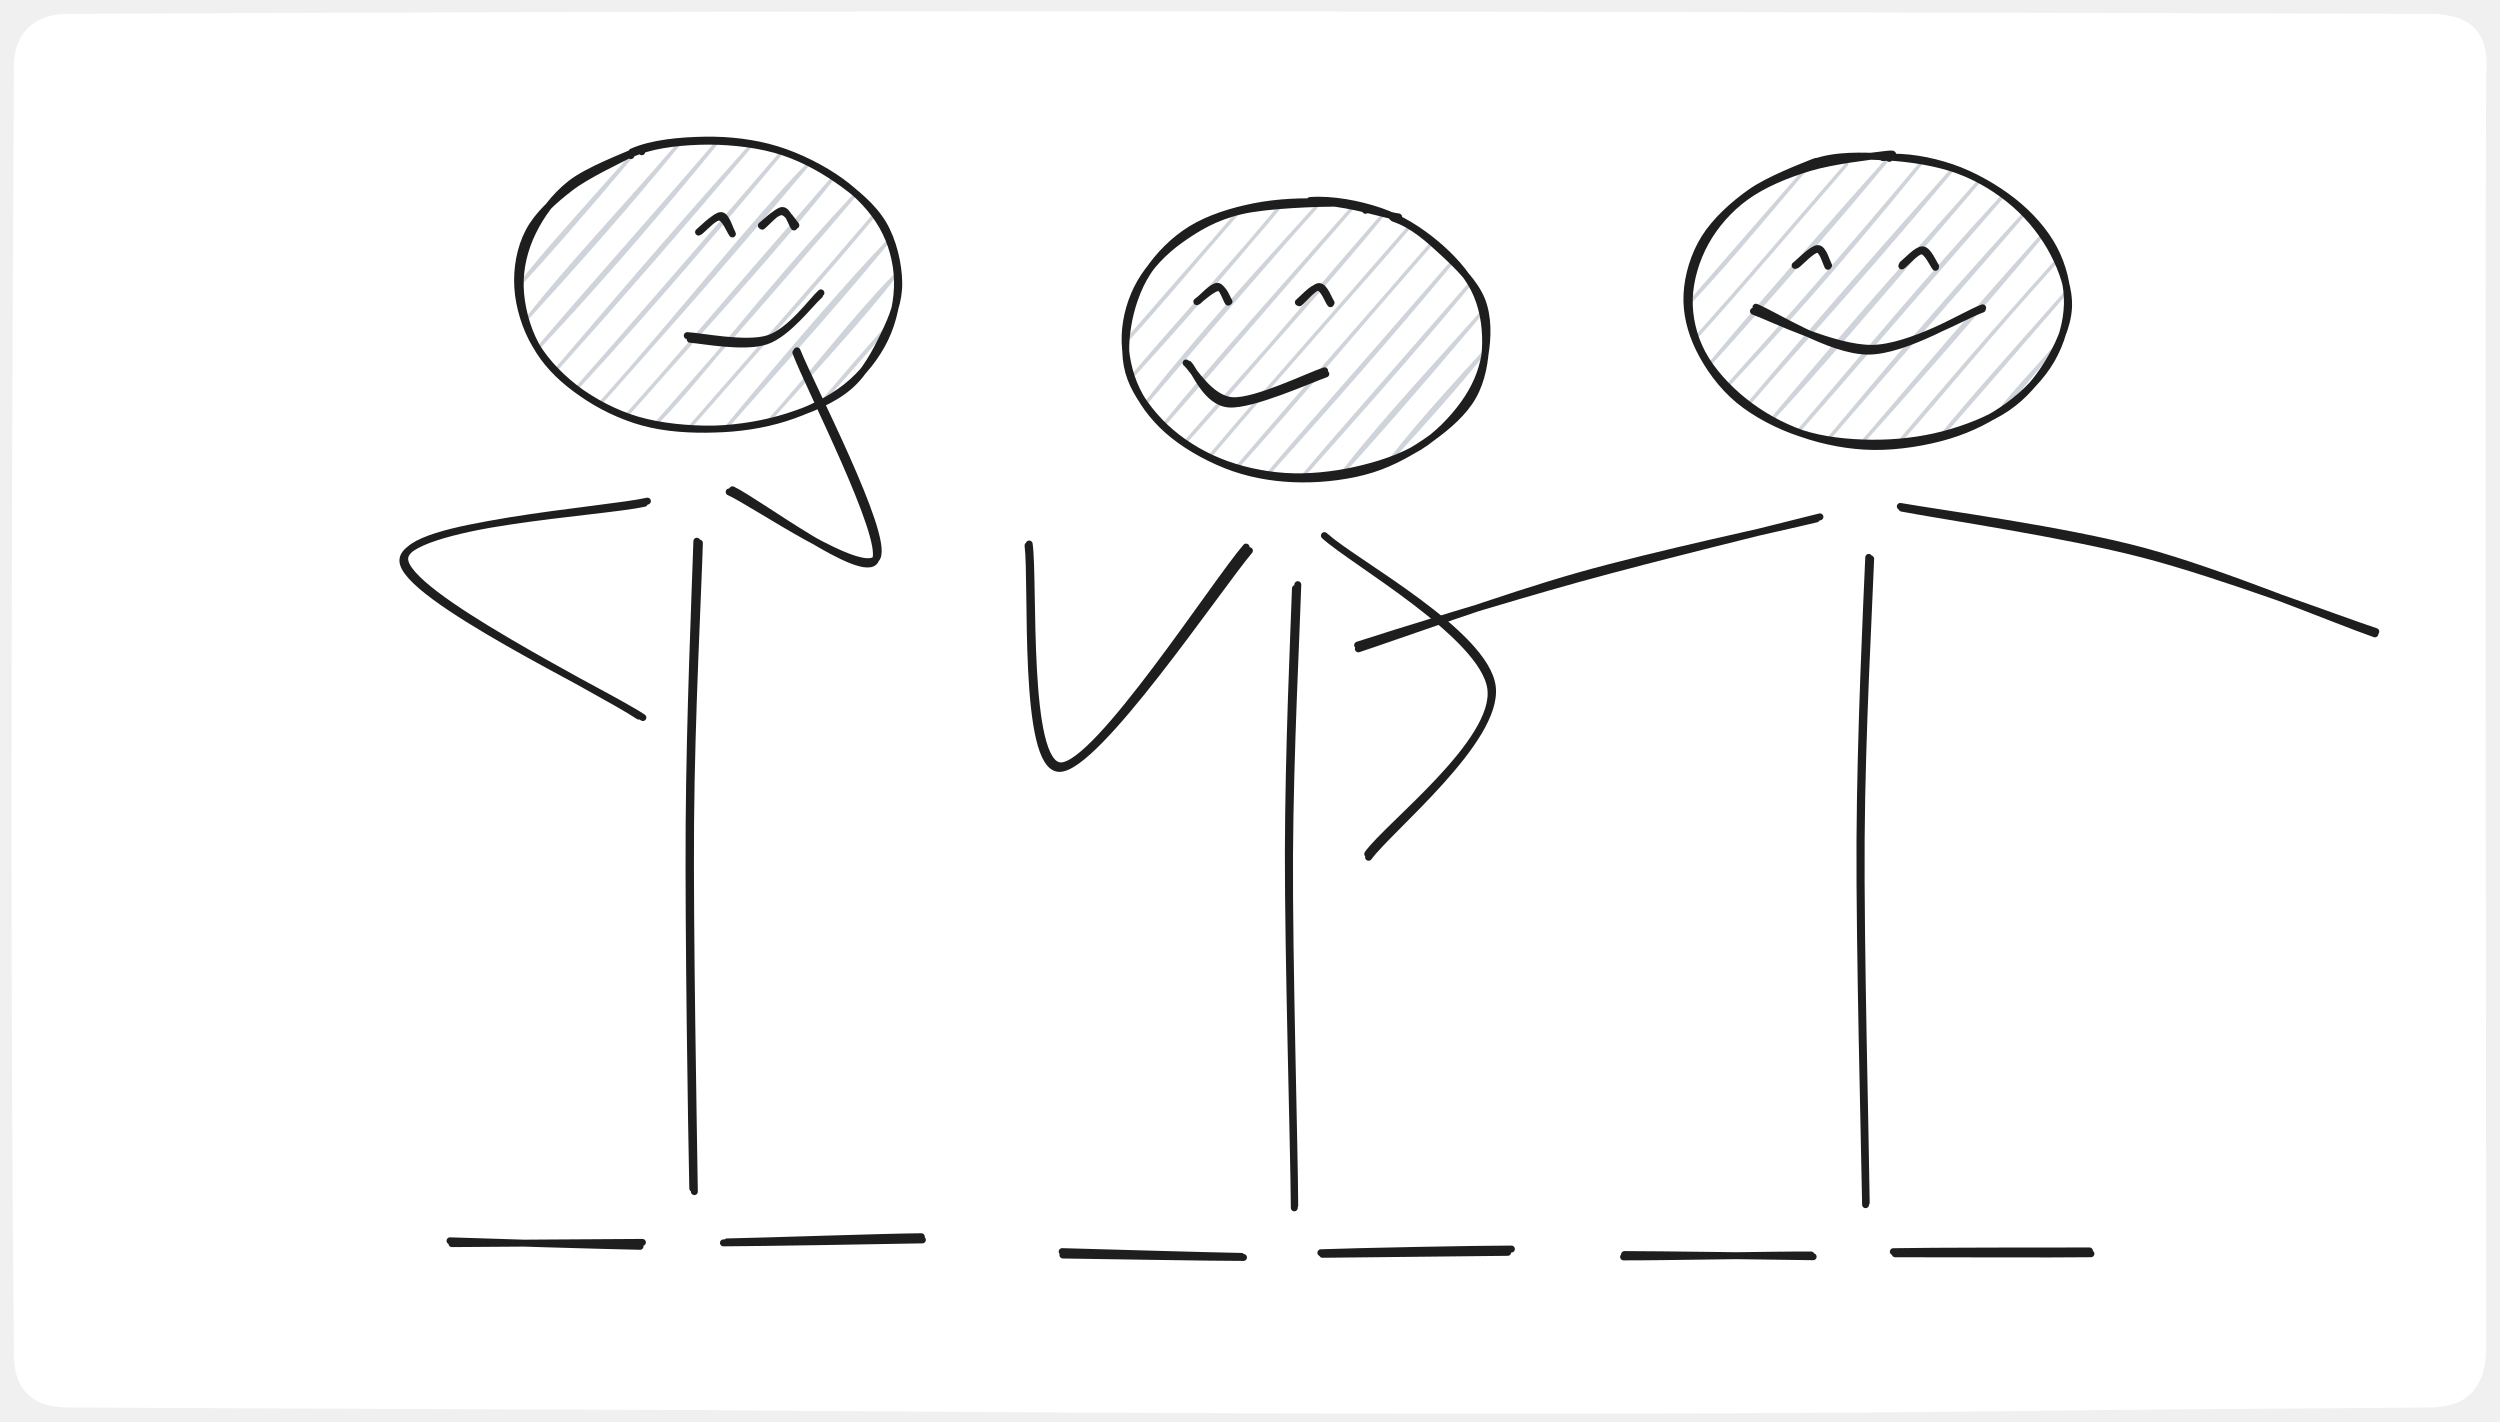
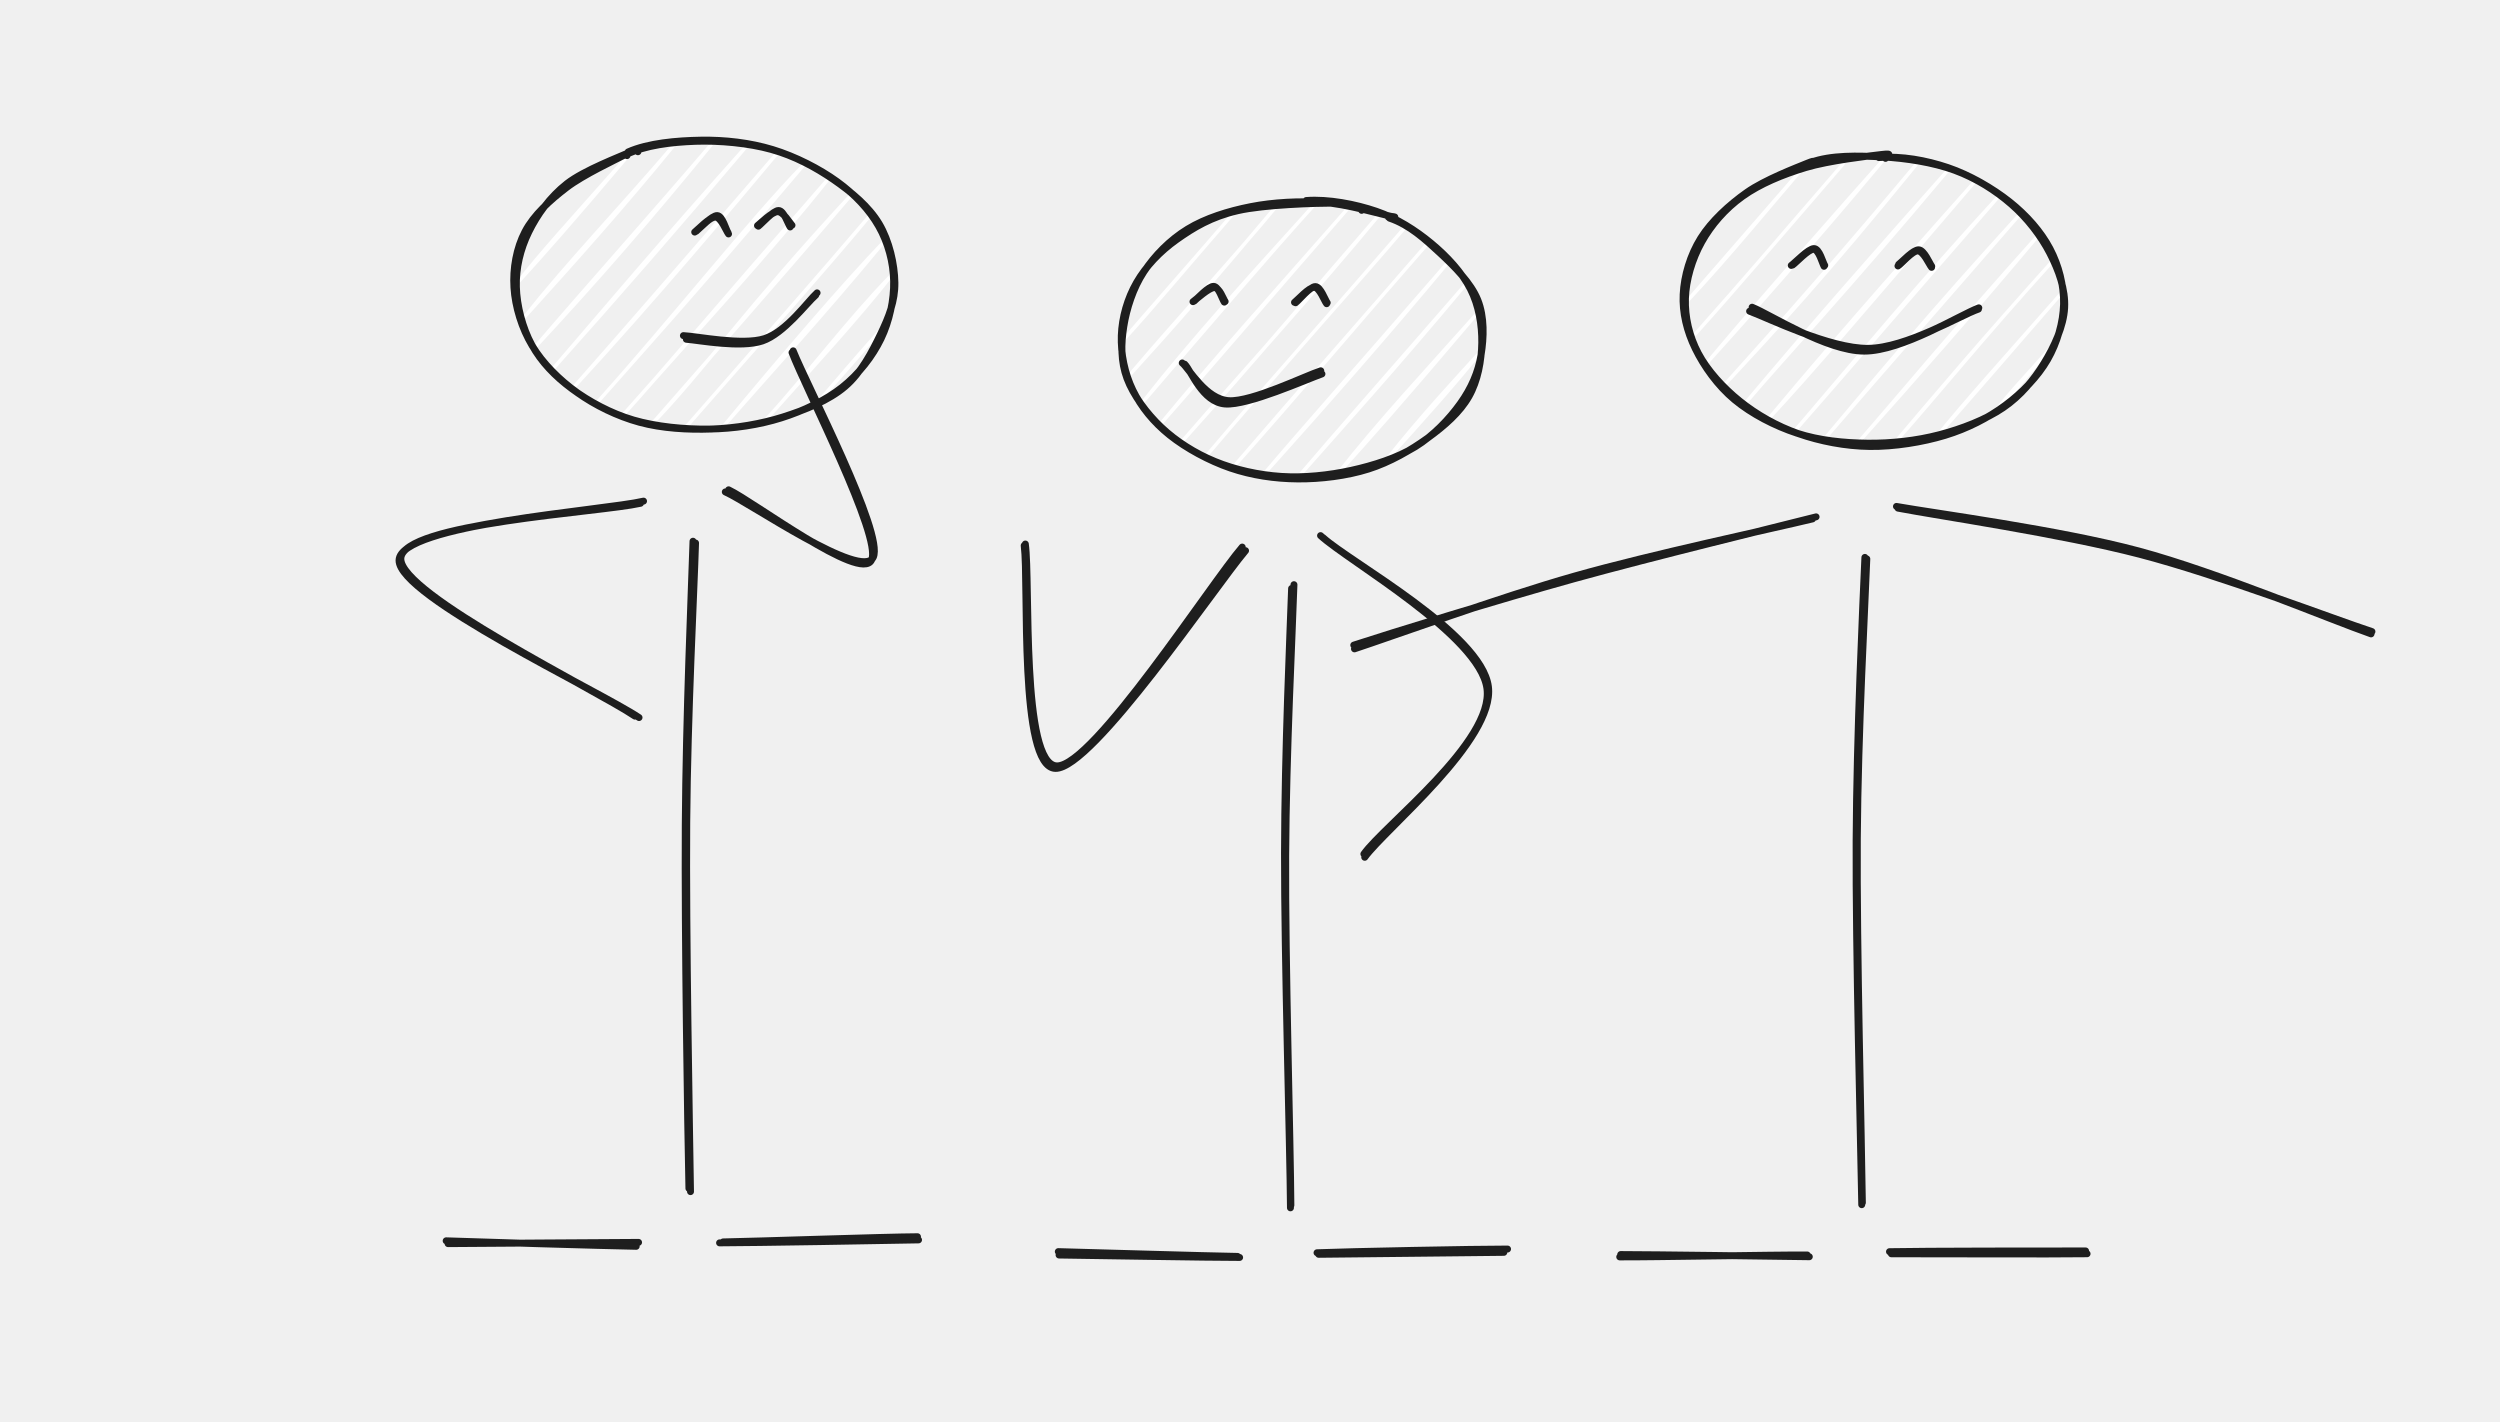
<svg xmlns="http://www.w3.org/2000/svg" version="1.1" viewBox="0 0 1442.222 820" width="2884.444" height="1640">
  <defs>
    <style class="style-fonts">
      
    </style>
  </defs>
  <g stroke-linecap="round" transform="translate(10 10) rotate(0 711.1111 400)">
-     <path d="M32 0 C512.88 -1.37, 996.15 0.27, 1390.22 0 C1411.72 3.22, 1424.8 12.33, 1422.22 32 C1423.22 282.84, 1424.2 535.48, 1422.22 768 C1423.03 791.06, 1411.47 801.46, 1390.22 800 C1064.56 807.46, 738.75 807.43, 32 800 C12.78 799.34, 3.22 791.27, 0 768 C1.25 530.63, 1.21 294.15, 0 32 C-2.38 13.63, 7.2 1.76, 32 0" stroke="none" stroke-width="0" fill="#ffffff" />
-     <path d="M32 0 C496.7 4.81, 960.41 5.57, 1390.22 0 M32 0 C393.13 -1.83, 754.74 -1.9, 1390.22 0 M1390.22 0 C1411.03 -0.61, 1422.55 8.98, 1422.22 32 M1390.22 0 C1412.91 -0.24, 1424.28 8.55, 1422.22 32 M1422.22 32 C1421.36 276.74, 1422.31 522.79, 1422.22 768 M1422.22 32 C1420.33 253.09, 1420.36 474.32, 1422.22 768 M1422.22 768 C1421.93 789.66, 1412.13 800.21, 1390.22 800 M1422.22 768 C1420.31 788.95, 1409.92 800.2, 1390.22 800 M1390.22 800 C1038.55 802.96, 686.72 803.03, 32 800 M1390.22 800 C893.38 801.64, 396.69 801.69, 32 800 M32 800 C8.8 800.6, -0.92 789.98, 0 768 M32 800 C12.79 798.75, 1.17 789.13, 0 768 M0 768 C-1.72 581.32, -1.9 395.95, 0 32 M0 768 C2.08 620.39, 2.33 472.42, 0 32 M0 32 C-1.19 8.8, 12.17 -0.85, 32 0 M0 32 C0.01 9.07, 9.67 1.96, 32 0" stroke="#ffffff" stroke-width="4" fill="none" />
+     <path d="M32 0 C496.7 4.81, 960.41 5.57, 1390.22 0 M32 0 C393.13 -1.83, 754.74 -1.9, 1390.22 0 M1390.22 0 C1411.03 -0.61, 1422.55 8.98, 1422.22 32 M1390.22 0 C1412.91 -0.24, 1424.28 8.55, 1422.22 32 M1422.22 32 C1421.36 276.74, 1422.31 522.79, 1422.22 768 M1422.22 32 C1420.33 253.09, 1420.36 474.32, 1422.22 768 M1422.22 768 C1421.93 789.66, 1412.13 800.21, 1390.22 800 M1422.22 768 C1420.31 788.95, 1409.92 800.2, 1390.22 800 M1390.22 800 C1038.55 802.96, 686.72 803.03, 32 800 M1390.22 800 C893.38 801.64, 396.69 801.69, 32 800 M32 800 C8.8 800.6, -0.92 789.98, 0 768 M32 800 C12.79 798.75, 1.17 789.13, 0 768 M0 768 C-1.72 581.32, -1.9 395.95, 0 32 M0 768 C2.08 620.39, 2.33 472.42, 0 32 M0 32 C-1.19 8.8, 12.17 -0.85, 32 0 M0 32 C0.01 9.07, 9.67 1.96, 32 0" stroke="transparent" stroke-width="4" fill="none" />
  </g>
-   <g stroke-linecap="round" transform="translate(974.5554 90) rotate(0 108.9171 83.60691)">
-     <path d="M9.57 49.4 C9.57 49.4, 9.57 49.4, 9.57 49.4 M9.57 49.4 C9.57 49.4, 9.57 49.4, 9.57 49.4 M0.65 84.04 C24.78 58.33, 49.19 28.36, 66.26 8.57 M0.65 84.04 C26.07 54.75, 50.98 26.16, 66.26 8.57 M5.51 102.84 C32.55 72.48, 56.22 44.86, 90.8 4.73 M5.51 102.84 C31.08 74.42, 56.17 44.62, 90.8 4.73 M12.34 119.38 C51.47 76.15, 92.09 28.82, 114.68 1.64 M12.34 119.38 C51.8 72.58, 92.68 26.22, 114.68 1.64 M23.1 131.38 C52.07 100.15, 79.9 70.22, 133.32 4.59 M23.1 131.38 C56.91 93.88, 89.24 57.3, 133.32 4.59 M33.86 143.39 C60.3 112.41, 90.22 81.13, 151.95 7.54 M33.86 143.39 C73.93 95.66, 114.3 49.93, 151.95 7.54 M48.56 150.87 C93.22 97.31, 142.17 42.58, 166.65 15.02 M48.56 150.87 C74.55 122.75, 98.97 94.01, 166.65 15.02 M62.61 159.1 C99.5 115.87, 137.75 69.89, 180.7 23.25 M62.61 159.1 C94.83 122.44, 124.66 87.41, 180.7 23.25 M80.59 162.8 C111.71 125.78, 141.55 89.92, 192.77 33.75 M80.59 162.8 C115.27 122.49, 148.26 85.06, 192.77 33.75 M98.57 166.51 C124.34 137.08, 150.38 105.13, 203.54 45.76 M98.57 166.51 C132.94 128.1, 166.16 90.31, 203.54 45.76 M120.48 165.69 C147 134.41, 169.31 107.92, 212.33 60.03 M120.48 165.69 C145.86 137.06, 170.76 106.03, 212.33 60.03 M144.37 162.6 C166.28 137.51, 187.15 113.54, 217.19 78.82 M144.37 162.6 C162.21 140.57, 181.13 119.85, 217.19 78.82 M178.75 147.43 C187.39 135.9, 199.17 123.93, 212.21 108.94 M178.75 147.43 C192.82 133.04, 204.19 117.66, 212.21 108.94" stroke="#ced4da" stroke-width="2" fill="none" />
+   <g stroke-linecap="round" transform="translate(972.3332 90) rotate(0 108.9171 83.60691)">
+     <path d="M9.57 49.4 C9.57 49.4, 9.57 49.4, 9.57 49.4 M9.57 49.4 C9.57 49.4, 9.57 49.4, 9.57 49.4 M0.65 84.04 C24.78 58.33, 49.19 28.36, 66.26 8.57 M0.65 84.04 C26.07 54.75, 50.98 26.16, 66.26 8.57 M5.51 102.84 C32.55 72.48, 56.22 44.86, 90.8 4.73 M5.51 102.84 C31.08 74.42, 56.17 44.62, 90.8 4.73 M12.34 119.38 C51.47 76.15, 92.09 28.82, 114.68 1.64 M12.34 119.38 C51.8 72.58, 92.68 26.22, 114.68 1.64 M23.1 131.38 C52.07 100.15, 79.9 70.22, 133.32 4.59 M23.1 131.38 C56.91 93.88, 89.24 57.3, 133.32 4.59 M33.86 143.39 C60.3 112.41, 90.22 81.13, 151.95 7.54 M33.86 143.39 C73.93 95.66, 114.3 49.93, 151.95 7.54 M48.56 150.87 C93.22 97.31, 142.17 42.58, 166.65 15.02 M48.56 150.87 C74.55 122.75, 98.97 94.01, 166.65 15.02 M62.61 159.1 C99.5 115.87, 137.75 69.89, 180.7 23.25 M62.61 159.1 C94.83 122.44, 124.66 87.41, 180.7 23.25 M80.59 162.8 C111.71 125.78, 141.55 89.92, 192.77 33.75 M80.59 162.8 C115.27 122.49, 148.26 85.06, 192.77 33.75 M98.57 166.51 C124.34 137.08, 150.38 105.13, 203.54 45.76 M98.57 166.51 C132.94 128.1, 166.16 90.31, 203.54 45.76 M120.48 165.69 C147 134.41, 169.31 107.92, 212.33 60.03 M120.48 165.69 C145.86 137.06, 170.76 106.03, 212.33 60.03 M144.37 162.6 C166.28 137.51, 187.15 113.54, 217.19 78.82 M144.37 162.6 C162.21 140.57, 181.13 119.85, 217.19 78.82 M178.75 147.43 C187.39 135.9, 199.17 123.93, 212.21 108.94 M178.75 147.43 C192.82 133.04, 204.19 117.66, 212.21 108.94" stroke="#ffffff" stroke-width="2" fill="none" />
    <path d="M111.55 0.9 C124.7 -0.14, 138.77 2.42, 151.34 6.66 C163.91 10.91, 177.14 18.58, 186.96 26.37 C196.79 34.17, 205.11 43.62, 210.3 53.46 C215.49 63.3, 218.35 74.72, 218.11 85.4 C217.87 96.07, 214.5 107.76, 208.88 117.51 C203.26 127.25, 194.23 136.58, 184.37 143.86 C174.51 151.14, 162.74 157.22, 149.73 161.17 C136.72 165.12, 120.41 167.74, 106.31 167.57 C92.21 167.4, 77.63 164.54, 65.13 160.17 C52.63 155.8, 40.93 149.09, 31.31 141.36 C21.69 133.63, 12.63 123.67, 7.41 113.8 C2.19 103.94, -0.35 92.86, -0.02 82.17 C0.3 71.48, 3.88 59.45, 9.36 49.64 C14.84 39.83, 22.87 30.48, 32.87 23.32 C42.86 16.16, 55.95 10.72, 69.33 6.68 C82.72 2.65, 105.49 0, 113.17 -0.89 C120.85 -1.78, 115.68 -0.19, 115.4 1.36 M72.11 3.7 C83.97 -0.68, 99.67 -0.22, 113.52 0.54 C127.38 1.29, 142.85 3.69, 155.25 8.23 C167.66 12.78, 178.81 19.87, 187.96 27.83 C197.11 35.8, 205.02 46.06, 210.15 56.02 C215.29 65.98, 219.31 76.99, 218.74 87.59 C218.18 98.2, 212.67 110.02, 206.76 119.63 C200.84 129.24, 193.32 138.38, 183.24 145.24 C173.15 152.11, 159.28 157.42, 146.25 160.82 C133.21 164.22, 118.67 165.82, 105.01 165.67 C91.36 165.52, 77.12 164.08, 64.33 159.91 C51.55 155.74, 38.09 148.75, 28.31 140.62 C18.54 132.5, 10.61 121.31, 5.67 111.17 C0.73 101.03, -1.86 90.41, -1.34 79.78 C-0.82 69.15, 2.67 57.19, 8.8 47.38 C14.93 37.58, 25.2 28.14, 35.44 20.94 C45.68 13.73, 63.95 6.73, 70.26 4.16 C76.58 1.58, 72.73 3.93, 73.32 5.5" stroke="#1e1e1e" stroke-width="4" fill="none" />
  </g>
  <g stroke-linecap="round">
-     <g transform="translate(1012.952 177.8103) rotate(0 64.87347 11.87514)">
+     <g transform="translate(1010.729 177.8103) rotate(0 64.87347 11.87514)">
      <path d="M0.04 -0.58 C10.79 3.74, 42.88 24.69, 64.68 24.75 C86.47 24.81, 120.02 3.8, 130.82 -0.22 M-1.4 1.73 C9.71 5.84, 44.94 23.35, 66.94 23.15 C88.94 22.95, 120.18 4.12, 130.61 0.52" stroke="#1e1e1e" stroke-width="4" fill="none" />
    </g>
  </g>
  <mask />
  <g stroke-linecap="round">
-     <g transform="translate(1035.966 152.6628) rotate(0 9.532957 -4.106051)">
+     <g transform="translate(1033.744 152.6628) rotate(0 9.532957 -4.106051)">
      <path d="M-0.39 0.46 C1.72 -1.04, 9.47 -9.27, 12.7 -9.27 C15.92 -9.28, 17.79 -1.22, 18.93 0.43 M0.41 0.22 C2.49 -1.21, 9.5 -8.95, 12.52 -8.83 C15.53 -8.71, 17.56 -0.7, 18.52 0.96" stroke="#1e1e1e" stroke-width="4" fill="none" />
    </g>
  </g>
  <mask />
  <g stroke-linecap="round">
-     <g transform="translate(1097.06 153.0061) rotate(0 9.532957 -4.106051)">
+     <g transform="translate(1094.838 153.0061) rotate(0 9.532957 -4.106051)">
      <path d="M0.49 -0.5 C2.57 -2.06, 8.89 -9.08, 12.07 -8.9 C15.25 -8.71, 18.34 -1, 19.56 0.6 M0.08 0.43 C2.11 -0.81, 8.34 -8.4, 11.57 -8.26 C14.81 -8.13, 18.12 -0.37, 19.47 1.22" stroke="#1e1e1e" stroke-width="4" fill="none" />
    </g>
  </g>
  <mask />
  <g stroke-linecap="round">
-     <g transform="translate(1048.137 299.6405) rotate(0 -132.6058 37.1648)">
+     <g transform="translate(1045.915 299.6405) rotate(0 -132.6058 37.1648)">
      <path d="M-0.29 -0.28 C-23.38 5.34, -93.42 20.15, -137.46 32.65 C-181.5 45.14, -243.32 67.72, -264.53 74.68 M1.76 -1.47 C-21.48 4.46, -93.39 21.9, -137.84 34.24 C-182.29 46.57, -243.88 65.64, -264.94 72.52" stroke="#1e1e1e" stroke-width="4" fill="none" />
    </g>
  </g>
  <mask />
  <g stroke-linecap="round">
-     <g transform="translate(1096.078 293.0432) rotate(0 137.004 35.62543)">
+     <g transform="translate(1093.855 293.0432) rotate(0 137.004 35.62543)">
      <path d="M1.08 0.1 C24.55 4.6, 94.97 14.87, 140.54 26.74 C186.11 38.61, 252.12 63.94, 274.49 71.3 M0.19 -0.89 C23.59 3.26, 94.32 12.55, 139.95 24.8 C185.58 37.06, 251.41 64.8, 273.98 72.64" stroke="#1e1e1e" stroke-width="4" fill="none" />
    </g>
  </g>
  <mask />
  <g stroke-linecap="round">
-     <g transform="translate(1078.485 322.0713) rotate(0 -2.638921 186.0439)">
+     <g transform="translate(1076.263 322.0713) rotate(0 -2.638921 186.0439)">
      <path d="M0.68 0.35 C-0.3 27.24, -4.37 99.56, -4.79 161.46 C-5.22 223.36, -2.27 336.49, -1.88 371.75 M-0.43 -0.51 C-1.61 26.58, -5.18 100.79, -5.49 163.03 C-5.79 225.26, -2.82 338.23, -2.25 372.9" stroke="#1e1e1e" stroke-width="4" fill="none" />
    </g>
  </g>
  <mask />
  <g stroke-linecap="round">
-     <g transform="translate(1045.498 724.9466) rotate(0 -54.53769 -0.4398235)">
+     <g transform="translate(1043.276 724.9466) rotate(0 -54.53769 -0.4398235)">
      <path d="M0.49 0.05 C-17.68 -0.21, -90.09 -1.22, -108.32 -1.21 M-0.72 -0.97 C-19.04 -1.09, -90.73 0.28, -108.87 0.15" stroke="#1e1e1e" stroke-width="4" fill="none" />
    </g>
  </g>
  <mask />
  <g stroke-linecap="round">
-     <g transform="translate(1092.559 723.6272) rotate(0 56.7368 -0.6597303)">
+     <g transform="translate(1090.337 723.6272) rotate(0 56.7368 -0.6597303)">
      <path d="M0.76 -0.33 C19.62 -0.4, 94.93 -0.03, 113.67 -0.35 M-0.31 -1.55 C18.38 -1.95, 94.05 -1.98, 112.83 -1.97" stroke="#1e1e1e" stroke-width="4" fill="none" />
    </g>
  </g>
  <mask />
-   <g stroke-linecap="round" transform="translate(648.7945 115.5138) rotate(0 104.4783 80.19962)">
-     <path d="M8.99 47.56 C8.99 47.56, 8.99 47.56, 8.99 47.56 M8.99 47.56 C8.99 47.56, 8.99 47.56, 8.99 47.56 M1.38 80.7 C19.02 61.51, 36.7 40.02, 64.36 8.25 M1.38 80.7 C23.39 55.23, 46.66 28.92, 64.36 8.25 M5.59 100.26 C32.82 68.15, 65.88 32.52, 90.22 2.9 M5.59 100.26 C29.12 74.45, 52.46 47.86, 90.22 2.9 M13.07 116.04 C42.39 78.81, 73.71 44.58, 112.79 1.32 M13.07 116.04 C49.54 73.49, 85.69 31.15, 112.79 1.32 M23.18 128.8 C54.59 90.89, 84.69 57.41, 131.42 4.27 M23.18 128.8 C56.54 90.94, 89.38 52.4, 131.42 4.27 M35.25 139.29 C72.04 96.9, 110.17 55.41, 149.4 7.97 M35.25 139.29 C75.21 94.98, 111.91 51.09, 149.4 7.97 M49.29 147.53 C84.76 105.81, 117.97 68.73, 163.45 16.21 M49.29 147.53 C92.87 96.06, 139.15 44.98, 163.45 16.21 M63.99 155 C101.69 112.79, 140.88 66.16, 177.49 24.44 M63.99 155 C105.42 106.76, 146.91 59.8, 177.49 24.44 M82.63 157.95 C118.96 117.49, 153.62 78.08, 188.91 35.69 M82.63 157.95 C105.18 131.24, 129.48 104.28, 188.91 35.69 M101.27 160.9 C128.39 130.15, 157.72 97.98, 199.02 48.45 M101.27 160.9 C125.21 132.74, 150.47 104.37, 199.02 48.45 M125.15 157.82 C148.64 127.74, 177.37 97.04, 205.19 65.74 M125.15 157.82 C142.26 138.82, 159.01 120.24, 205.19 65.74 M152.97 150.2 C173.13 124.53, 195.94 100.2, 208.08 86.8 M152.97 150.2 C173.15 128.03, 193.6 105.15, 208.08 86.8" stroke="#ced4da" stroke-width="2" fill="none" />
+   <g stroke-linecap="round" transform="translate(646.5722 115.5138) rotate(0 104.4783 80.19962)">
+     <path d="M8.99 47.56 C8.99 47.56, 8.99 47.56, 8.99 47.56 M8.99 47.56 C8.99 47.56, 8.99 47.56, 8.99 47.56 M1.38 80.7 C19.02 61.51, 36.7 40.02, 64.36 8.25 M1.38 80.7 C23.39 55.23, 46.66 28.92, 64.36 8.25 M5.59 100.26 C32.82 68.15, 65.88 32.52, 90.22 2.9 M5.59 100.26 C29.12 74.45, 52.46 47.86, 90.22 2.9 M13.07 116.04 C42.39 78.81, 73.71 44.58, 112.79 1.32 M13.07 116.04 C49.54 73.49, 85.69 31.15, 112.79 1.32 M23.18 128.8 C54.59 90.89, 84.69 57.41, 131.42 4.27 M23.18 128.8 C56.54 90.94, 89.38 52.4, 131.42 4.27 M35.25 139.29 C72.04 96.9, 110.17 55.41, 149.4 7.97 M35.25 139.29 C75.21 94.98, 111.91 51.09, 149.4 7.97 M49.29 147.53 C84.76 105.81, 117.97 68.73, 163.45 16.21 M49.29 147.53 C92.87 96.06, 139.15 44.98, 163.45 16.21 M63.99 155 C101.69 112.79, 140.88 66.16, 177.49 24.44 M63.99 155 C105.42 106.76, 146.91 59.8, 177.49 24.44 M82.63 157.95 C118.96 117.49, 153.62 78.08, 188.91 35.69 M82.63 157.95 C105.18 131.24, 129.48 104.28, 188.91 35.69 M101.27 160.9 C128.39 130.15, 157.72 97.98, 199.02 48.45 M101.27 160.9 C125.21 132.74, 150.47 104.37, 199.02 48.45 M125.15 157.82 C148.64 127.74, 177.37 97.04, 205.19 65.74 M125.15 157.82 C142.26 138.82, 159.01 120.24, 205.19 65.74 M152.97 150.2 C173.13 124.53, 195.94 100.2, 208.08 86.8 M152.97 150.2 C173.15 128.03, 193.6 105.15, 208.08 86.8" stroke="#ffffff" stroke-width="2" fill="none" />
    <path d="M106.99 0.16 C119.74 -0.79, 135.31 2.22, 147.32 6.32 C159.33 10.42, 169.98 17.27, 179.04 24.76 C188.1 32.24, 196.82 41.64, 201.68 51.23 C206.55 60.82, 208.38 71.95, 208.24 82.29 C208.1 92.62, 206.04 104.09, 200.84 113.24 C195.63 122.39, 186.7 130.21, 177.03 137.19 C167.35 144.17, 155.27 151.18, 142.78 155.11 C130.28 159.05, 115.32 160.89, 102.07 160.78 C88.81 160.68, 75.55 158.71, 63.26 154.51 C50.96 150.31, 37.67 143.09, 28.29 135.6 C18.91 128.11, 11.63 119.16, 6.97 109.56 C2.3 99.96, -0.07 88.36, 0.29 78 C0.65 67.65, 3.8 56.62, 9.12 47.41 C14.44 38.2, 22.48 29.63, 32.2 22.73 C41.92 15.84, 52.18 9.56, 67.45 6.04 C82.73 2.53, 111.93 1.68, 123.85 1.64 C135.77 1.61, 139.39 4.57, 138.95 5.83 M155.08 10.35 C166.55 14.21, 175.64 22.61, 184.11 30.46 C192.59 38.32, 201.98 47.66, 205.94 57.47 C209.89 67.27, 209.52 79.31, 207.84 89.27 C206.15 99.24, 202.18 108.43, 195.85 117.26 C189.53 126.09, 180.37 135.8, 169.89 142.23 C159.4 148.66, 145.84 152.97, 132.95 155.82 C120.06 158.67, 105.64 160.17, 92.54 159.32 C79.45 158.47, 65.9 155.43, 54.38 150.71 C42.86 146, 31.9 139.01, 23.43 131.01 C14.96 123.02, 7.16 112.46, 3.54 102.76 C-0.07 93.05, 0.12 83.02, 1.74 72.79 C3.36 62.56, 7.13 50.72, 13.27 41.36 C19.41 31.99, 28.28 22.89, 38.58 16.61 C48.87 10.33, 62.03 6.23, 75.04 3.67 C88.05 1.11, 103.27 0.35, 116.64 1.27 C130.01 2.18, 148.99 7.74, 155.28 9.16 C161.56 10.57, 155.62 8.57, 154.36 9.74" stroke="#1e1e1e" stroke-width="4" fill="none" />
  </g>
  <g stroke-linecap="round">
-     <g transform="translate(685.6259 209.4478) rotate(0 39.51769 11.61167)">
+     <g transform="translate(683.4037 209.4478) rotate(0 39.51769 11.61167)">
      <path d="M0.05 0.65 C3.81 4.42, 10.21 22.68, 23.4 23.62 C36.6 24.56, 70.03 9.5, 79.21 6.27 M-1.38 -0.06 C2.66 3.26, 12.22 20.95, 25.54 21.7 C38.86 22.46, 69.71 7.28, 78.54 4.46" stroke="#1e1e1e" stroke-width="4" fill="none" />
    </g>
  </g>
  <mask />
  <g stroke-linecap="round">
-     <g transform="translate(690.9438 173.8589) rotate(0 9.144454 -3.938714)">
+     <g transform="translate(688.7216 173.8589) rotate(0 9.144454 -3.938714)">
      <path d="M-0.5 0.18 C1.46 -1.19, 8.7 -7.92, 11.79 -7.94 C14.88 -7.96, 16.96 -1.33, 18.05 0.07 M0.24 -0.2 C2.14 -1.74, 8.51 -8.77, 11.4 -8.67 C14.29 -8.56, 16.4 -1.17, 17.57 0.43" stroke="#1e1e1e" stroke-width="4" fill="none" />
    </g>
  </g>
  <mask />
  <g stroke-linecap="round">
-     <g transform="translate(749.5482 174.1882) rotate(0 9.144454 -3.938714)">
+     <g transform="translate(747.3259 174.1882) rotate(0 9.144454 -3.938714)">
      <path d="M0.08 0.47 C2.07 -1.04, 8.42 -8.87, 11.46 -8.87 C14.51 -8.88, 17.17 -1.05, 18.33 0.46 M-0.54 0.23 C1.4 -1.24, 7.82 -8.55, 10.91 -8.41 C14 -8.28, 16.73 -0.46, 18 1.02" stroke="#1e1e1e" stroke-width="4" fill="none" />
    </g>
  </g>
  <mask />
  <g stroke-linecap="round">
-     <g transform="translate(719.3776 316.6107) rotate(0 -62.92383 61.72415)">
+     <g transform="translate(717.1553 316.6107) rotate(0 -62.92383 61.72415)">
      <path d="M-0.53 -1.01 C-18.46 19.69, -86.55 125.53, -107.4 125.23 C-128.25 124.94, -122.66 18.28, -125.65 -2.77 M1.39 1.07 C-16.7 22.48, -87.02 127.18, -108.31 126.68 C-129.59 126.19, -123.55 19.76, -126.31 -1.89" stroke="#1e1e1e" stroke-width="4" fill="none" />
    </g>
  </g>
  <mask />
  <g stroke-linecap="round">
-     <g transform="translate(765.3642 310.2823) rotate(0 47.64862 91.72458)">
+     <g transform="translate(763.142 310.2823) rotate(0 47.64862 91.72458)">
      <path d="M0.08 -0.16 C16.09 14.3, 91.48 55.03, 95.5 85.77 C99.51 116.51, 35.97 167.95, 24.16 184.28 M-1.33 -1.29 C14.58 13.39, 90.49 56.27, 94.65 86.88 C98.82 117.49, 35.2 166.02, 23.66 182.37" stroke="#1e1e1e" stroke-width="4" fill="none" />
    </g>
  </g>
  <mask />
  <g stroke-linecap="round">
-     <g transform="translate(748.4884 338.1274) rotate(0 -2.531375 178.462)">
+     <g transform="translate(746.2661 338.1274) rotate(0 -2.531375 178.462)">
      <path d="M0.2 -0.83 C-0.58 25.14, -4.27 95.99, -4.57 155.66 C-4.86 215.33, -1.73 323.59, -1.57 357.2 M-1.16 1.35 C-2.05 27, -5.14 94.42, -5.25 153.97 C-5.37 213.53, -2.05 324.55, -1.82 358.66" stroke="#1e1e1e" stroke-width="4" fill="none" />
    </g>
  </g>
  <mask />
  <g stroke-linecap="round">
-     <g transform="translate(716.8462 724.584) rotate(0 -52.31508 -0.4218991)">
+     <g transform="translate(714.624 724.584) rotate(0 -52.31508 -0.4218991)">
      <path d="M0.5 0.83 C-16.81 0.87, -85.96 -0.36, -103.66 -0.57 M-0.7 0.22 C-18.1 -0.05, -86.99 -2.08, -104.1 -2.54" stroke="#1e1e1e" stroke-width="4" fill="none" />
    </g>
  </g>
  <mask />
  <g stroke-linecap="round">
-     <g transform="translate(761.9891 723.3183) rotate(0 54.42457 -0.6328438)">
+     <g transform="translate(759.7668 723.3183) rotate(0 54.42457 -0.6328438)">
      <path d="M0.97 0.28 C18.85 0, 89.76 -0.55, 107.78 -0.85 M0.01 -0.62 C18.21 -1.35, 91.85 -2.8, 109.92 -2.76" stroke="#1e1e1e" stroke-width="4" fill="none" />
    </g>
  </g>
  <mask />
  <g stroke-linecap="round">
-     <g transform="translate(372.5921 290.7344) rotate(0 -69.48789 61.67902)">
+     <g transform="translate(370.3699 290.7344) rotate(0 -69.48789 61.67902)">
      <path d="M-0.86 -0.39 C-24.16 4.94, -138.6 11.07, -139.14 31.54 C-139.68 52, -26.68 107.15, -4.09 122.39 M0.88 -1.64 C-22.65 3.83, -139.74 11.68, -140.17 32.49 C-140.61 53.3, -24.47 107.96, -1.72 123.21" stroke="#1e1e1e" stroke-width="4" fill="none" />
    </g>
  </g>
  <mask />
-   <g stroke-linecap="round" transform="translate(299.2544 80.68528) rotate(0 109.2571 83.86788)">
-     <path d="M30.26 24.98 C30.26 24.98, 30.26 24.98, 30.26 24.98 M30.26 24.98 C30.26 24.98, 30.26 24.98, 30.26 24.98 M1.66 82.27 C16.65 65.85, 32.5 47.98, 67.27 6.8 M1.66 82.27 C15.44 64.61, 29.74 49.16, 67.27 6.8 M5.87 101.82 C30.79 70.49, 60.24 39.79, 91.81 2.96 M5.87 101.82 C34.68 70.04, 63.98 37.1, 91.81 2.96 M11.38 119.87 C47.57 81.05, 79.33 44.31, 114.38 1.38 M11.38 119.87 C44.88 80.77, 79.67 42.09, 114.38 1.38 M22.14 131.87 C51.94 97.29, 82.95 60.27, 133.67 3.57 M22.14 131.87 C58.6 91.18, 94.83 49.53, 133.67 3.57 M32.91 143.88 C80.93 91.85, 127.4 36.29, 151.65 7.28 M32.91 143.88 C63.54 109.19, 94.31 73.77, 151.65 7.28 M47.61 151.36 C92.11 101.74, 136.24 45.56, 166.35 14.76 M47.61 151.36 C73.39 122.07, 99.54 93.71, 166.35 14.76 M62.31 158.84 C104.47 111.02, 147.19 64.95, 181.05 22.23 M62.31 158.84 C86.36 132.23, 109.9 103.91, 181.05 22.23 M79.63 163.3 C109.26 132.55, 132.79 97.86, 193.78 31.98 M79.63 163.3 C111.43 126.85, 143.13 91.27, 193.78 31.98 M98.92 165.49 C136.92 122.04, 176.14 77.41, 204.55 43.98 M98.92 165.49 C139.08 119.59, 180.26 73.36, 204.55 43.98 M120.18 165.42 C147.15 134.4, 174.77 104.8, 212.69 59.01 M120.18 165.42 C153.39 125.34, 189.56 83.13, 212.69 59.01 M144.07 162.34 C169.4 134.52, 192.34 103.57, 217.54 77.81 M144.07 162.34 C170.77 132.28, 198.22 102.66, 217.54 77.81 M177.14 148.68 C186.36 138.12, 190.74 132.35, 213.87 106.42 M177.14 148.68 C186.88 137.73, 198.12 124.99, 213.87 106.42" stroke="#ced4da" stroke-width="2" fill="none" />
+   <g stroke-linecap="round" transform="translate(297.0321 80.68528) rotate(0 109.2571 83.86788)">
+     <path d="M30.26 24.98 C30.26 24.98, 30.26 24.98, 30.26 24.98 M30.26 24.98 C30.26 24.98, 30.26 24.98, 30.26 24.98 M1.66 82.27 C16.65 65.85, 32.5 47.98, 67.27 6.8 M1.66 82.27 C15.44 64.61, 29.74 49.16, 67.27 6.8 M5.87 101.82 C30.79 70.49, 60.24 39.79, 91.81 2.96 M5.87 101.82 C34.68 70.04, 63.98 37.1, 91.81 2.96 M11.38 119.87 C47.57 81.05, 79.33 44.31, 114.38 1.38 M11.38 119.87 C44.88 80.77, 79.67 42.09, 114.38 1.38 M22.14 131.87 C51.94 97.29, 82.95 60.27, 133.67 3.57 M22.14 131.87 C58.6 91.18, 94.83 49.53, 133.67 3.57 M32.91 143.88 C80.93 91.85, 127.4 36.29, 151.65 7.28 M32.91 143.88 C63.54 109.19, 94.31 73.77, 151.65 7.28 M47.61 151.36 C92.11 101.74, 136.24 45.56, 166.35 14.76 M47.61 151.36 C73.39 122.07, 99.54 93.71, 166.35 14.76 M62.31 158.84 C104.47 111.02, 147.19 64.95, 181.05 22.23 M62.31 158.84 C86.36 132.23, 109.9 103.91, 181.05 22.23 M79.63 163.3 C109.26 132.55, 132.79 97.86, 193.78 31.98 M79.63 163.3 C111.43 126.85, 143.13 91.27, 193.78 31.98 M98.92 165.49 C136.92 122.04, 176.14 77.41, 204.55 43.98 M98.92 165.49 C139.08 119.59, 180.26 73.36, 204.55 43.98 M120.18 165.42 C147.15 134.4, 174.77 104.8, 212.69 59.01 M120.18 165.42 C153.39 125.34, 189.56 83.13, 212.69 59.01 M144.07 162.34 C169.4 134.52, 192.34 103.57, 217.54 77.81 M144.07 162.34 C170.77 132.28, 198.22 102.66, 217.54 77.81 M177.14 148.68 C186.36 138.12, 190.74 132.35, 213.87 106.42 M177.14 148.68 C186.88 137.73, 198.12 124.99, 213.87 106.42" stroke="#ffffff" stroke-width="2" fill="none" />
    <path d="M65.33 6.96 C76.93 1.81, 93.38 0.4, 107.27 0.17 C121.16 -0.07, 135.57 1.59, 148.67 5.57 C161.77 9.55, 175.67 16.65, 185.88 24.04 C196.08 31.43, 204.45 40.32, 209.88 49.89 C215.32 59.45, 218.27 70.62, 218.49 81.43 C218.72 92.24, 216.16 104.55, 211.23 114.76 C206.29 124.96, 198.47 135.02, 188.87 142.64 C179.27 150.25, 166.46 156.39, 153.65 160.42 C140.85 164.46, 126.27 166.65, 112.05 166.84 C97.84 167.04, 81.53 165.46, 68.34 161.59 C55.15 157.72, 42.68 150.85, 32.92 143.63 C23.16 136.41, 15.11 128.06, 9.76 118.26 C4.42 108.45, 1.14 95.64, 0.86 84.79 C0.57 73.93, 3.16 63.06, 8.03 53.14 C12.89 43.21, 20.13 32.98, 30.05 25.22 C39.98 17.47, 60.76 9.65, 67.58 6.59 C74.4 3.53, 70.13 5.68, 70.98 6.85 M64.32 8.42 C75.35 3.14, 90.22 1.32, 104.16 0.84 C118.09 0.36, 134.66 1.86, 147.92 5.54 C161.18 9.21, 173.36 15.75, 183.73 22.89 C194.1 30.03, 204.22 38.45, 210.14 48.37 C216.05 58.29, 219.1 71.8, 219.23 82.42 C219.36 93.05, 215.72 102.12, 210.91 112.12 C206.1 122.12, 199.75 134.45, 190.38 142.4 C181.01 150.36, 167.51 155.77, 154.7 159.84 C141.89 163.91, 127.3 166.3, 113.51 166.82 C99.72 167.33, 84.88 166.45, 71.96 162.95 C59.03 159.44, 46.29 153.16, 35.96 145.8 C25.64 138.44, 16.08 128.88, 10 118.78 C3.91 108.69, 0.15 96.23, -0.54 85.25 C-1.23 74.27, 0.8 62.51, 5.85 52.9 C10.9 43.29, 20.11 34.97, 29.76 27.57 C39.42 20.16, 57.97 11.55, 63.79 8.47 C69.61 5.39, 64.01 8.07, 64.68 9.09" stroke="#1e1e1e" stroke-width="4" fill="none" />
  </g>
  <g stroke-linecap="round">
-     <g transform="translate(397.4632 194.5803) rotate(0 38.0721 -12.2817)">
+     <g transform="translate(395.241 194.5803) rotate(0 38.0721 -12.2817)">
      <path d="M-0.99 -0.96 C6.67 -0.65, 32.94 4.86, 45.79 0.75 C58.64 -3.36, 71.03 -21.12, 76.12 -25.63 M0.7 1.14 C8.17 1.73, 32.13 6.36, 44.57 2.12 C57.01 -2.12, 69.98 -19.69, 75.33 -24.3" stroke="#1e1e1e" stroke-width="4" fill="none" />
    </g>
  </g>
  <mask />
  <g stroke-linecap="round">
-     <g transform="translate(421.1559 284.1165) rotate(0 42.43519 -21.85348)">
+     <g transform="translate(418.9337 284.1165) rotate(0 42.43519 -21.85348)">
      <path d="M-0.52 -0.33 C13.78 6.06, 78.31 50.95, 84.84 37.39 C91.37 23.82, 46.42 -62.14, 38.64 -81.73 M1.4 -1.55 C15.63 5.13, 77.78 52.14, 83.88 38.94 C89.97 25.74, 45.58 -60.56, 37.97 -80.75" stroke="#1e1e1e" stroke-width="4" fill="none" />
    </g>
  </g>
  <mask />
  <g stroke-linecap="round">
-     <g transform="translate(403.5082 313.2352) rotate(0 -2.647158 186.6246)">
+     <g transform="translate(401.286 313.2352) rotate(0 -2.647158 186.6246)">
      <path d="M-0.03 0.02 C-0.79 26.95, -4.63 98.9, -5.11 161.27 C-5.6 223.63, -3.46 338.77, -2.94 374.2 M-1.5 -1.01 C-2.36 26.1, -5.57 100.23, -5.96 162.46 C-6.36 224.69, -4.62 337.5, -3.86 372.35" stroke="#1e1e1e" stroke-width="4" fill="none" />
    </g>
  </g>
  <mask />
  <g stroke-linecap="round">
-     <g transform="translate(370.4187 717.368) rotate(0 -54.70792 -0.4411963)">
+     <g transform="translate(368.1965 717.368) rotate(0 -54.70792 -0.4411963)">
      <path d="M0.18 -0.65 C-18.1 -0.64, -91.55 0.01, -109.71 0.07 M-1.18 1.62 C-19.64 1.3, -92.81 -0.89, -110.81 -1.56" stroke="#1e1e1e" stroke-width="4" fill="none" />
    </g>
  </g>
  <mask />
  <g stroke-linecap="round">
-     <g transform="translate(417.6264 716.0444) rotate(0 56.91389 -0.6617895)">
+     <g transform="translate(415.4042 716.0444) rotate(0 56.91389 -0.6617895)">
      <path d="M-0.29 0.95 C18.76 0.93, 95.56 -0.38, 114.49 -0.76 M1.76 0.4 C20.69 0.08, 95.48 -2.52, 113.89 -2.59" stroke="#1e1e1e" stroke-width="4" fill="none" />
    </g>
  </g>
  <mask />
  <g stroke-linecap="round">
-     <g transform="translate(439.4237 130.2248) rotate(0 9.562713 -4.118867)">
+     <g transform="translate(437.2015 130.2248) rotate(0 9.562713 -4.118867)">
      <path d="M0.3 0.26 C2.32 -1.28, 8.93 -8.87, 11.99 -8.79 C15.04 -8.72, 17.42 -0.94, 18.63 0.71 M-0.21 -0.09 C1.73 -1.57, 8.1 -8.06, 11.42 -8.1 C14.74 -8.13, 18.36 -1.66, 19.69 -0.28" stroke="#1e1e1e" stroke-width="4" fill="none" />
    </g>
  </g>
  <mask />
  <g stroke-linecap="round">
-     <g transform="translate(403.2509 133.8841) rotate(0 9.562713 -4.118867)">
+     <g transform="translate(401.0287 133.8841) rotate(0 9.562713 -4.118867)">
      <path d="M-0.26 0 C1.65 -1.48, 8.5 -8.82, 11.75 -8.64 C15 -8.46, 17.96 -0.52, 19.25 1.08 M0.61 -0.48 C2.65 -2.15, 9.67 -9.65, 12.73 -9.53 C15.79 -9.4, 17.8 -1.3, 18.96 0.28" stroke="#1e1e1e" stroke-width="4" fill="none" />
    </g>
  </g>
  <mask />
</svg>
